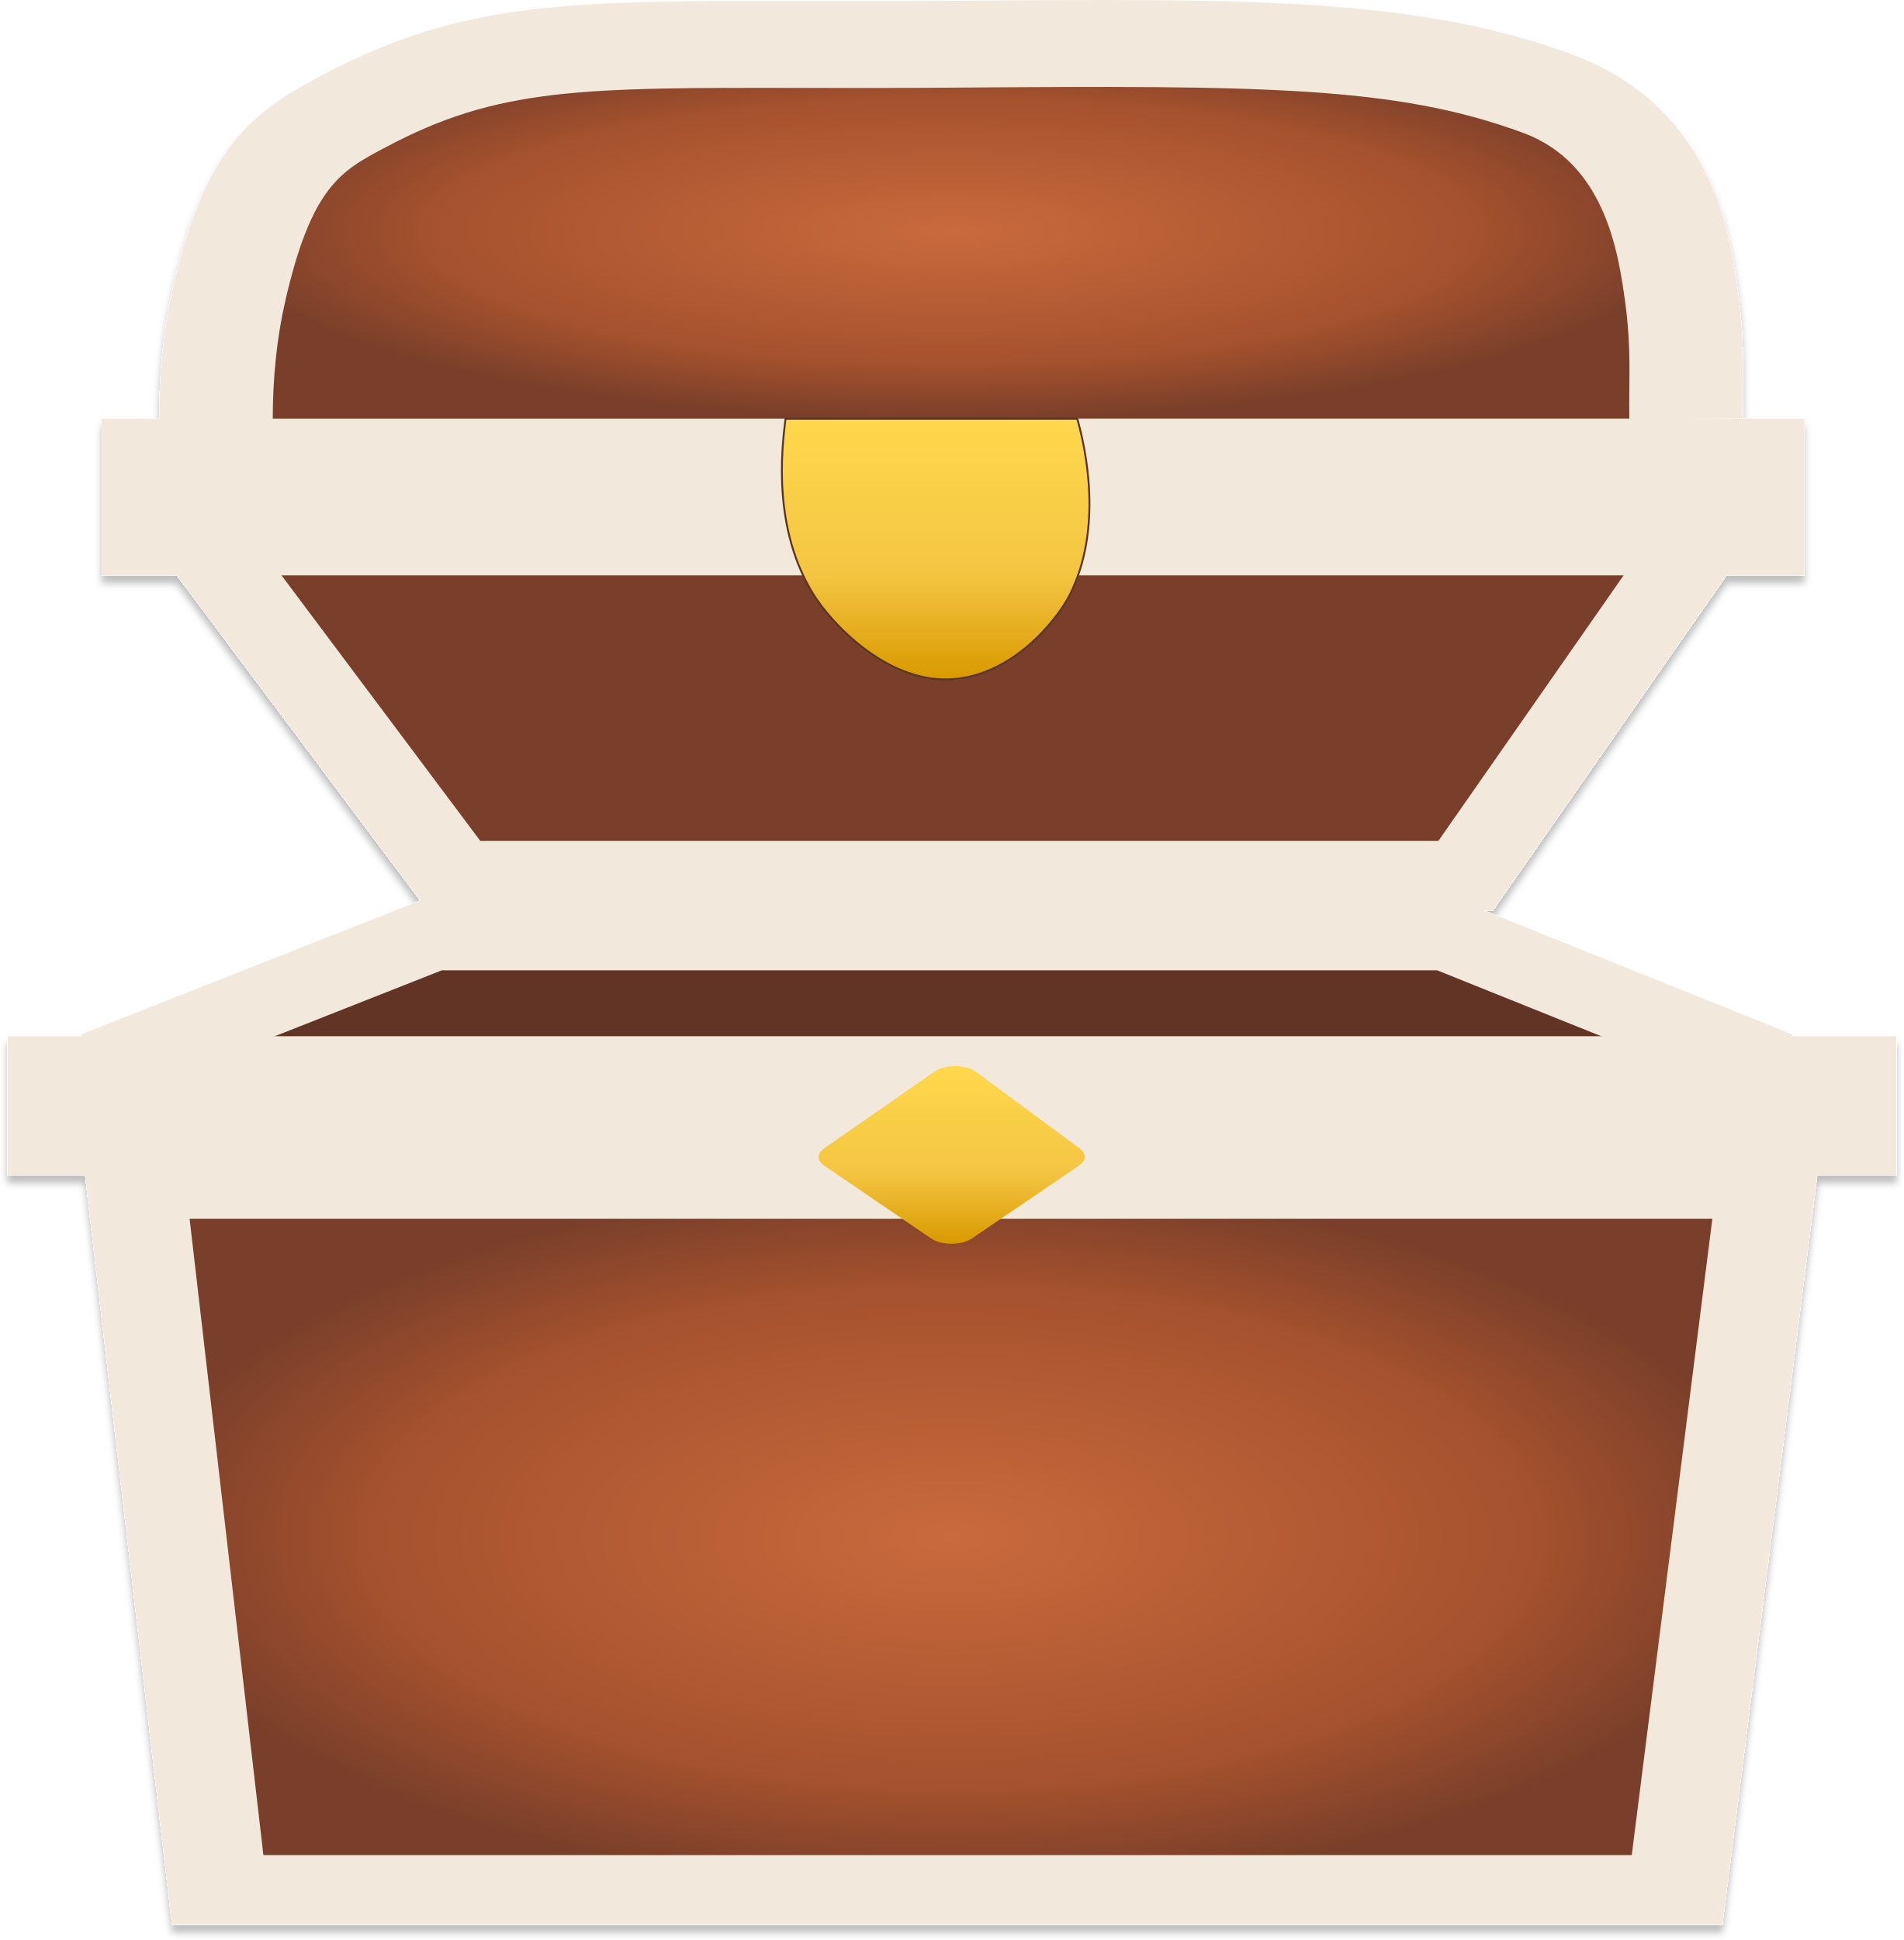
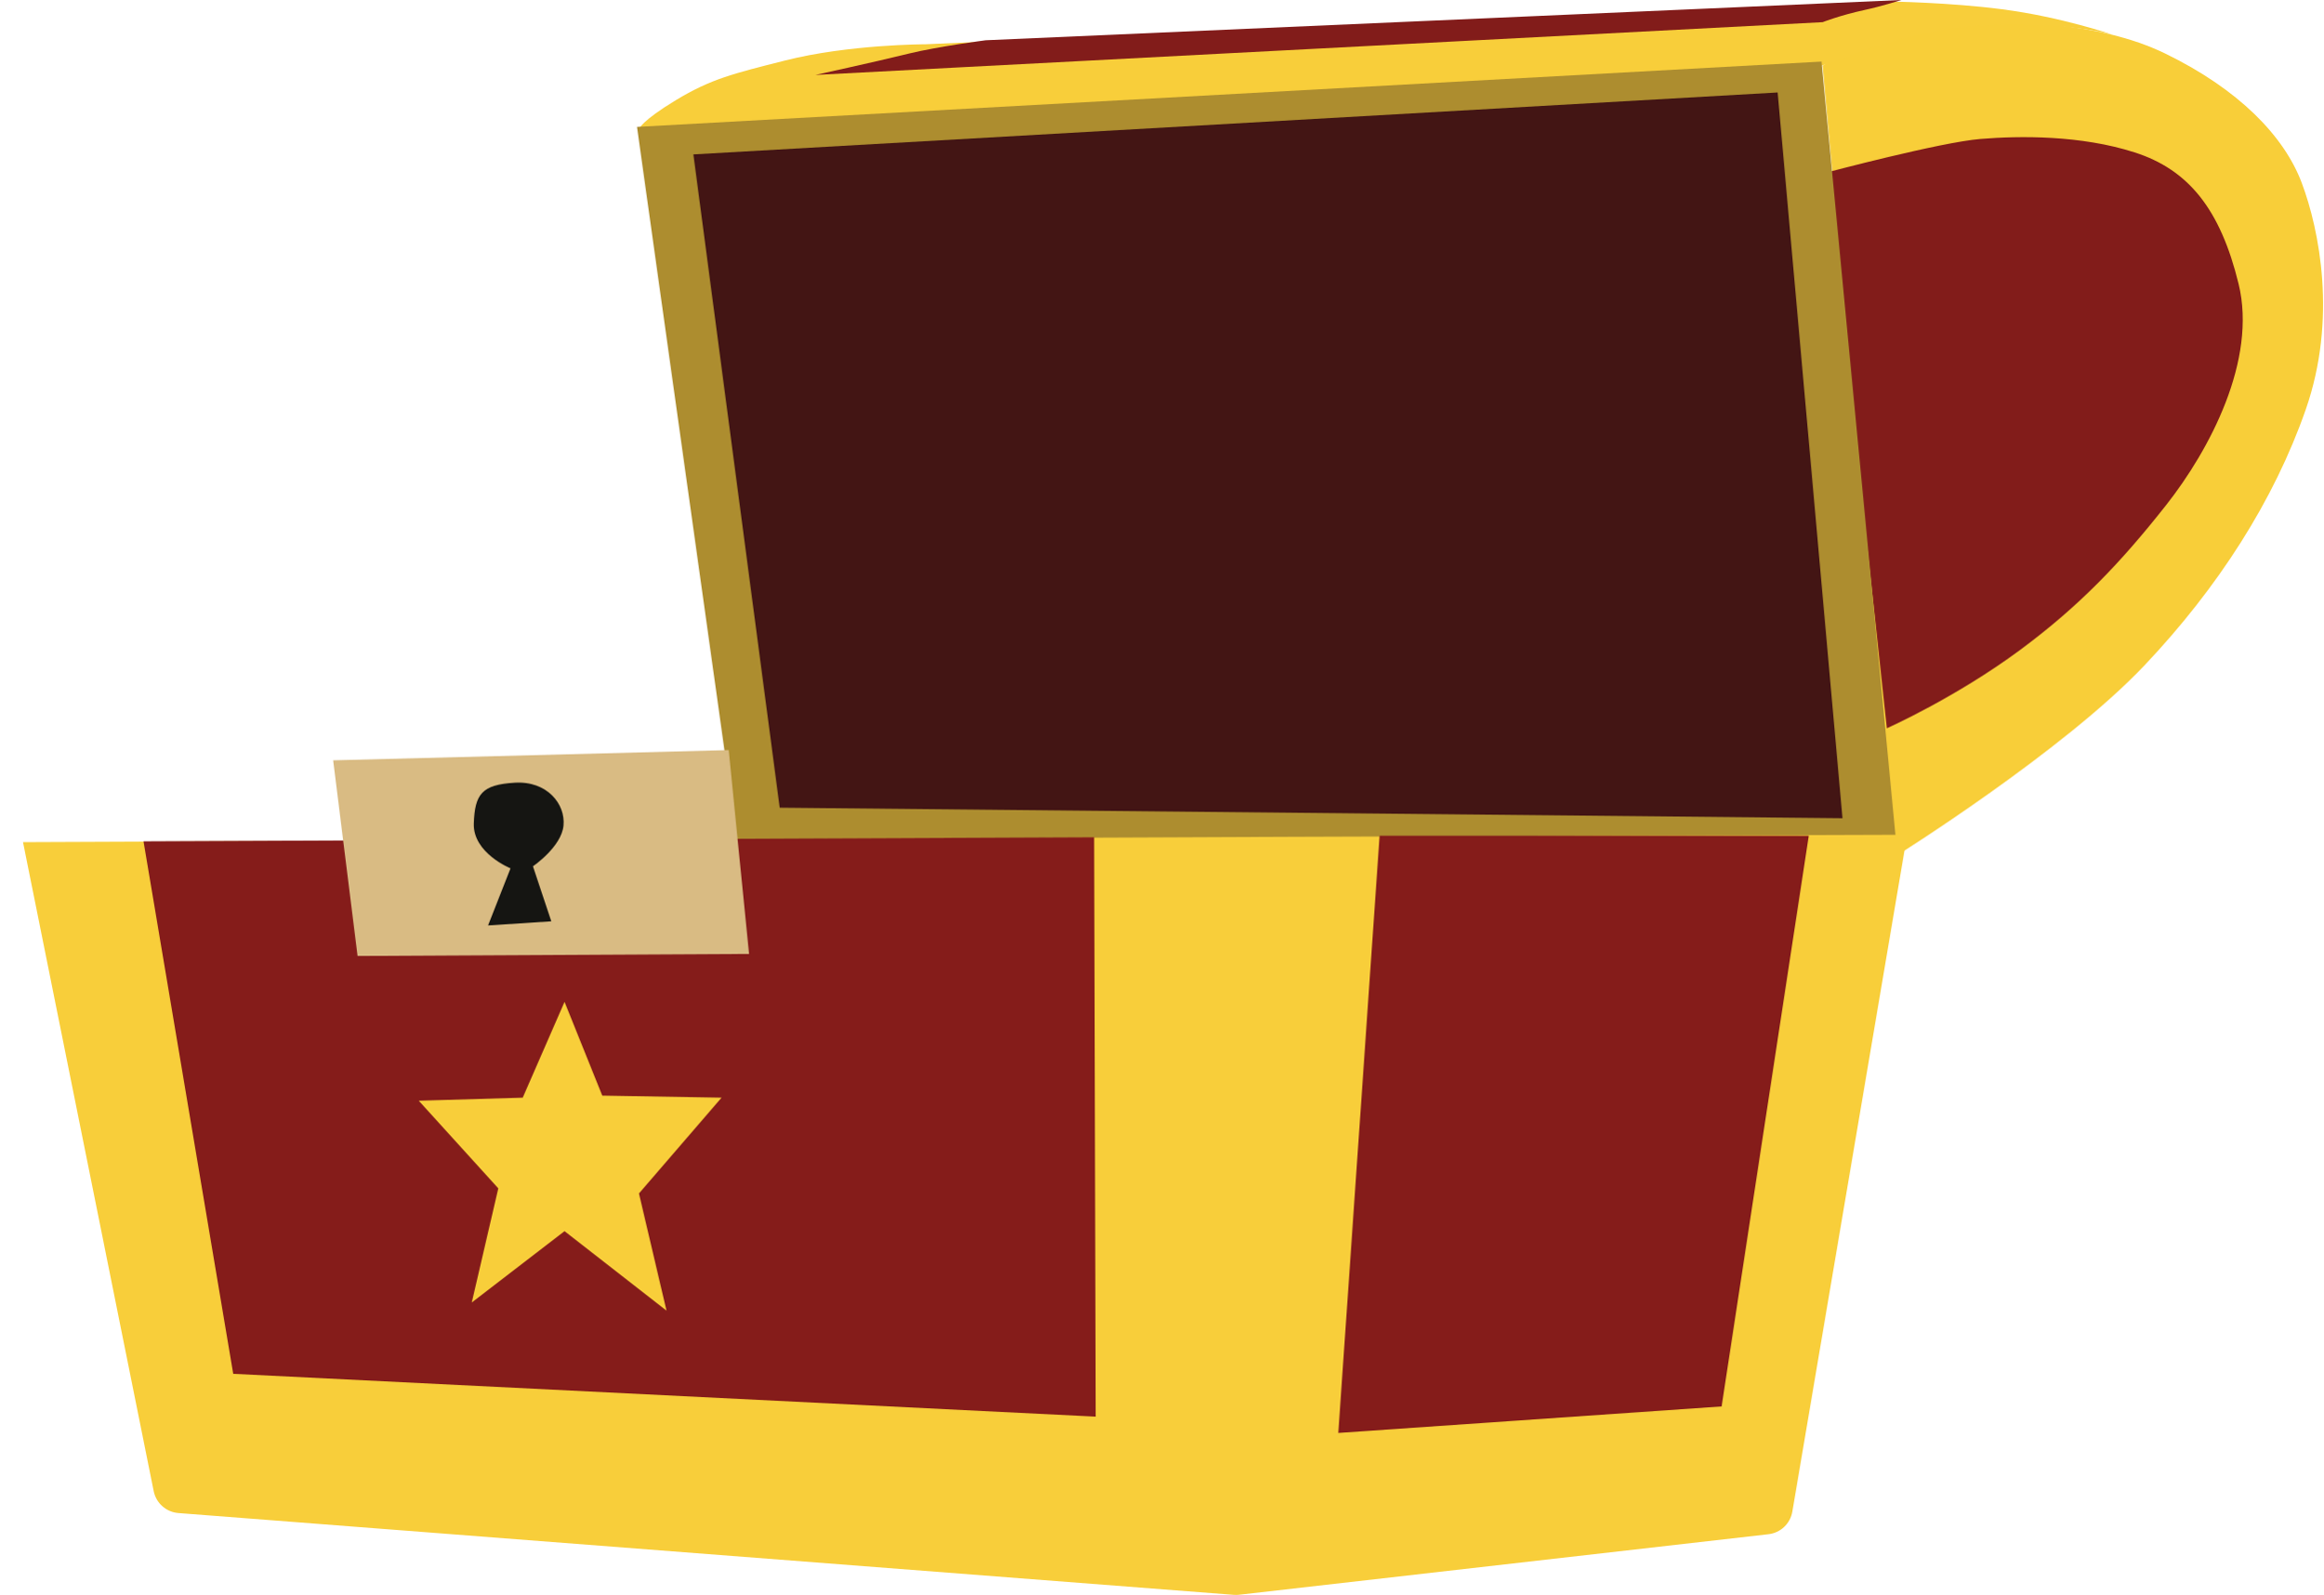
- <svg xmlns="http://www.w3.org/2000/svg" width="1008" height="1027" viewBox="0 0 1008 1027" fill="none">
-   <g filter="url(#filter0_d_494_468)">
-     <g filter="url(#filter1_d_494_468)">
-       <path d="M71.938 626.787L115.265 1000.45H887.946L935.271 626.787H71.938Z" fill="url(#paint0_radial_494_468)" />
-     </g>
-     <path d="M911.937 1018.87H91.079L43.491 608.381H963.917L911.937 1018.87ZM139.453 982.046H863.956L906.628 645.2H100.386L139.453 982.046Z" fill="#F3E8DC" />
-     <path d="M53.93 563.973L228.09 495.26H766.861L937.954 563.973" fill="#623426" />
-     <path d="M64.932 580.356L42.929 547.587L222.259 476.849H772.813L949.137 547.679L926.773 580.264L760.91 513.667H233.922L64.932 580.356Z" fill="#F3E8DC" />
-     <path d="M105.152 282.976L240.356 463.572H776.001L901.526 283.62" fill="url(#paint1_radial_494_468)" />
-     <path d="M790.429 481.98H226.409L84.292 292.133L126.013 273.815L254.304 445.161H761.573L880.305 274.966L922.747 292.271L790.429 481.98Z" fill="#F3E8DC" />
-     <path d="M114.35 221.838C114.35 205.039 115.553 181.107 121.264 156.07C137.435 84.596 160.52 73.228 186.732 59.236C267.108 16.343 323.558 24.765 504.451 23.384C669.653 22.142 745.401 22.326 819.345 49.572C869.724 68.165 882.769 112.762 887.819 141.389C894.792 180.739 892.207 198.228 892.749 221.792" fill="url(#paint2_radial_494_468)" />
-     <path d="M862.69 222.203C862.57 216.22 862.63 210.605 862.69 204.898C862.87 188.238 863.051 172.498 858.061 144.469C851.087 104.797 834.134 80.542 806.3 70.279C739.329 45.611 669.713 45.15 504.752 46.393C475.174 46.623 448.723 46.577 425.397 46.531C307.507 46.347 263.441 46.301 203.925 78.103L202.783 78.701C180.66 90.484 164.729 98.998 150.902 159.979C146.633 178.803 144.409 199.605 144.409 221.835H84.292C84.292 196.982 86.757 173.51 91.626 152.109C108.399 77.965 134.009 59.279 168.396 40.962L169.538 40.364C244.624 0.277 301.255 0.323 425.517 0.553C448.662 0.553 474.934 0.599 504.151 0.415C662.74 -0.781 750.09 -1.426 832.391 28.858C902.908 54.861 913.97 117.683 917.637 138.348C923.168 169.644 922.987 187.777 922.807 205.312C922.807 210.605 922.687 215.852 922.807 221.421L862.69 222.249V222.203Z" fill="#F3E8DC" />
-     <path d="M955.338 221.66H53.878V304.55H955.338V221.66Z" fill="#F3E8DC" />
-     <path d="M1004 548.562H4V622.139H1004V548.562Z" fill="#F3E8DC" />
-     <path d="M436.273 607.958L494.768 567.273C500.358 563.361 511.42 563.453 516.831 567.457L571.718 608.004C575.325 610.673 575.204 614.355 571.417 616.932L514.606 655.592C509.075 659.366 498.495 659.366 492.964 655.592L436.394 617.07C432.486 614.401 432.426 610.627 436.394 607.958H436.334H436.273Z" fill="url(#paint3_linear_494_468)" />
-     <path d="M570.376 221.66C574.825 237.354 584.143 279.788 566.348 314.996C559.856 327.883 535.869 358.534 502.323 359.639C468.538 360.743 439.922 329.447 430.904 314.996C409.322 280.57 413.651 239.057 415.935 221.66H570.376Z" fill="url(#paint4_linear_494_468)" stroke="#593522" stroke-miterlimit="10" />
-   </g>
+ <svg xmlns="http://www.w3.org/2000/svg" id="Layer_1" viewBox="0 0 591.22 406.02">
  <defs>
-     <filter id="filter0_d_494_468" x="0" y="0" width="1008" height="1026.87" filterUnits="userSpaceOnUse" color-interpolation-filters="sRGB">
-       <feFlood flood-opacity="0" result="BackgroundImageFix" />
-       <feColorMatrix in="SourceAlpha" type="matrix" values="0 0 0 0 0 0 0 0 0 0 0 0 0 0 0 0 0 0 127 0" result="hardAlpha" />
-       <feOffset dy="4" />
-       <feGaussianBlur stdDeviation="2" />
-       <feComposite in2="hardAlpha" operator="out" />
-       <feColorMatrix type="matrix" values="0 0 0 0 0 0 0 0 0 0 0 0 0 0 0 0 0 0 0.25 0" />
-       <feBlend mode="normal" in2="BackgroundImageFix" result="effect1_dropShadow_494_468" />
-       <feBlend mode="normal" in="SourceGraphic" in2="effect1_dropShadow_494_468" result="shape" />
-     </filter>
-     <filter id="filter1_d_494_468" x="67.938" y="626.787" width="871.333" height="381.665" filterUnits="userSpaceOnUse" color-interpolation-filters="sRGB">
-       <feFlood flood-opacity="0" result="BackgroundImageFix" />
-       <feColorMatrix in="SourceAlpha" type="matrix" values="0 0 0 0 0 0 0 0 0 0 0 0 0 0 0 0 0 0 127 0" result="hardAlpha" />
-       <feOffset dy="4" />
-       <feGaussianBlur stdDeviation="2" />
-       <feComposite in2="hardAlpha" operator="out" />
-       <feColorMatrix type="matrix" values="0 0 0 0 0 0 0 0 0 0 0 0 0 0 0 0 0 0 0.25 0" />
-       <feBlend mode="normal" in2="BackgroundImageFix" result="effect1_dropShadow_494_468" />
-       <feBlend mode="normal" in="SourceGraphic" in2="effect1_dropShadow_494_468" result="shape" />
-     </filter>
-     <radialGradient id="paint0_radial_494_468" cx="0" cy="0" r="1" gradientUnits="userSpaceOnUse" gradientTransform="translate(503.605 813.62) rotate(90) scale(186.833 431.667)">
-       <stop stop-color="#C96A3D" />
-       <stop offset="0.7" stop-color="#A6522E" />
-       <stop offset="1" stop-color="#7A3F2A" />
-     </radialGradient>
-     <radialGradient id="paint1_radial_494_468" cx="0" cy="0" r="1" gradientUnits="userSpaceOnUse" gradientTransform="translate(503.339 373.274) scale(398.187 90.2982)">
-       <stop offset="1" stop-color="#7A3F2A" />
-     </radialGradient>
-     <radialGradient id="paint2_radial_494_468" cx="0" cy="0" r="1" gradientUnits="userSpaceOnUse" gradientTransform="translate(503.57 122.419) rotate(90) scale(99.4189 389.22)">
-       <stop stop-color="#C96A3D" />
-       <stop offset="0.7" stop-color="#A6522E" />
-       <stop offset="1" stop-color="#7A3F2A" />
-     </radialGradient>
-     <linearGradient id="paint3_linear_494_468" x1="503.891" y1="564.396" x2="503.891" y2="658.423" gradientUnits="userSpaceOnUse">
-       <stop stop-color="#FFD84D" />
-       <stop offset="0.6" stop-color="#F4C542" />
-       <stop offset="1" stop-color="#D99900" />
-     </linearGradient>
-     <linearGradient id="paint4_linear_494_468" x1="495.396" y1="221.66" x2="495.396" y2="359.667" gradientUnits="userSpaceOnUse">
-       <stop stop-color="#FFD84D" />
-       <stop offset="0.6" stop-color="#F4C542" />
-       <stop offset="1" stop-color="#D99900" />
-     </linearGradient>
+     <style>.cls-1{fill:#d9bb83;}.cls-1,.cls-2,.cls-3,.cls-4,.cls-5,.cls-6,.cls-7,.cls-8{stroke-width:0px;}.cls-2{fill:#f8ce3a;}.cls-3{fill:#ad8d2f;}.cls-4{fill:#151512;}.cls-5{fill:#851c1a;}.cls-6{fill:#431514;}.cls-7{fill:#821c1a;}.cls-8{fill:#f8ce39;}</style>
  </defs>
+   <path class="cls-8" d="m482.28,218.08s42.66-26.66,63.55-48.75c18.6-19.67,32.92-41.9,41.01-65.16,7.99-22.97,3.44-45.65-1.04-57.6s-16.09-23.87-34.77-32.95c-16.97-8.25-39.9-8.57-55.78-7.78-16.47.81-31.39,10.9-31.39,10.9l18.42,201.34Z" />
+   <path class="cls-7" d="m480.21,185.4s17.53-7.8,33.99-20c15.05-11.16,25.55-22.18,37.1-36.84,11.01-13.98,23.18-36.86,18.42-56.3-4.63-18.95-12.71-29.06-26.46-33.47s-29.17-4.25-39.26-3.42-39.04,8.52-39.04,8.52l15.25,141.51Z" />
+   <path class="cls-2" d="m538.07,8.95s-12.45-3.89-35.81-2.34c-10.64.71-24.67,4.93-27.79,6.23s-11.68,4.15-11.68,4.15l-300.17,15.82s.66-2.03,9.34-7.29c9-5.45,14.68-6.78,27.76-10.1,16.35-4.15,35.81-4.15,35.81-4.15L480.99.39s15.2.23,28.41,1.95c15.5,2.01,28.67,6.62,28.67,6.62Z" />
+   <path class="cls-7" d="m483.91,0s-4.86,1.56-9.34,2.53c-6.22,1.35-10.7,3.11-10.7,3.11l-256.35,13.43s14.52-3.15,23.87-5.45c7.14-1.75,19.46-3.37,19.46-3.37L483.91,0Z" />
+   <polygon class="cls-3" points="162.11 32.3 463.59 15.67 482.8 216.78 187.64 214.34 162.11 32.3" />
+   <polygon class="cls-6" points="176.46 39.3 452.42 23.54 468.92 208.3 198.43 205.62 176.46 39.3" />
+   <path class="cls-2" d="m5.85,214.38l33.26,165.23c.62,3.06,3.19,5.34,6.3,5.58l268.58,20.82c.44.03.89.03,1.33-.02l134.75-15.41c3.09-.35,5.57-2.7,6.09-5.77l29.22-172.3-156.19.52-323.34,1.36Z" />
+   <polygon class="cls-5" points="460.34 212.76 438.16 358.05 340.6 364.8 351.11 212.76 460.34 212.76" />
+   <polygon class="cls-5" points="278.46 213.15 278.85 360.65 59.35 349.75 36.52 214.18 278.46 213.15" />
+   <polygon class="cls-2" points="143.67 255.05 153.27 278.92 183.63 279.44 162.61 303.83 169.62 333.66 143.67 313.43 120.06 331.59 126.81 302.53 106.57 280.22 133.03 279.44 143.67 255.05" />
+   <polygon class="cls-1" points="84.78 193.56 91 243.37 190.63 242.85 185.45 190.96 84.78 193.56" />
+   <path class="cls-4" d="m140.3,234.55l-16.09,1.04,5.71-14.53s-9.6-3.89-9.34-11.42,2.08-9.86,10.38-10.38,12.97,5.45,12.45,10.9-7.78,10.38-7.78,10.38l4.67,14.01Z" />
</svg>
